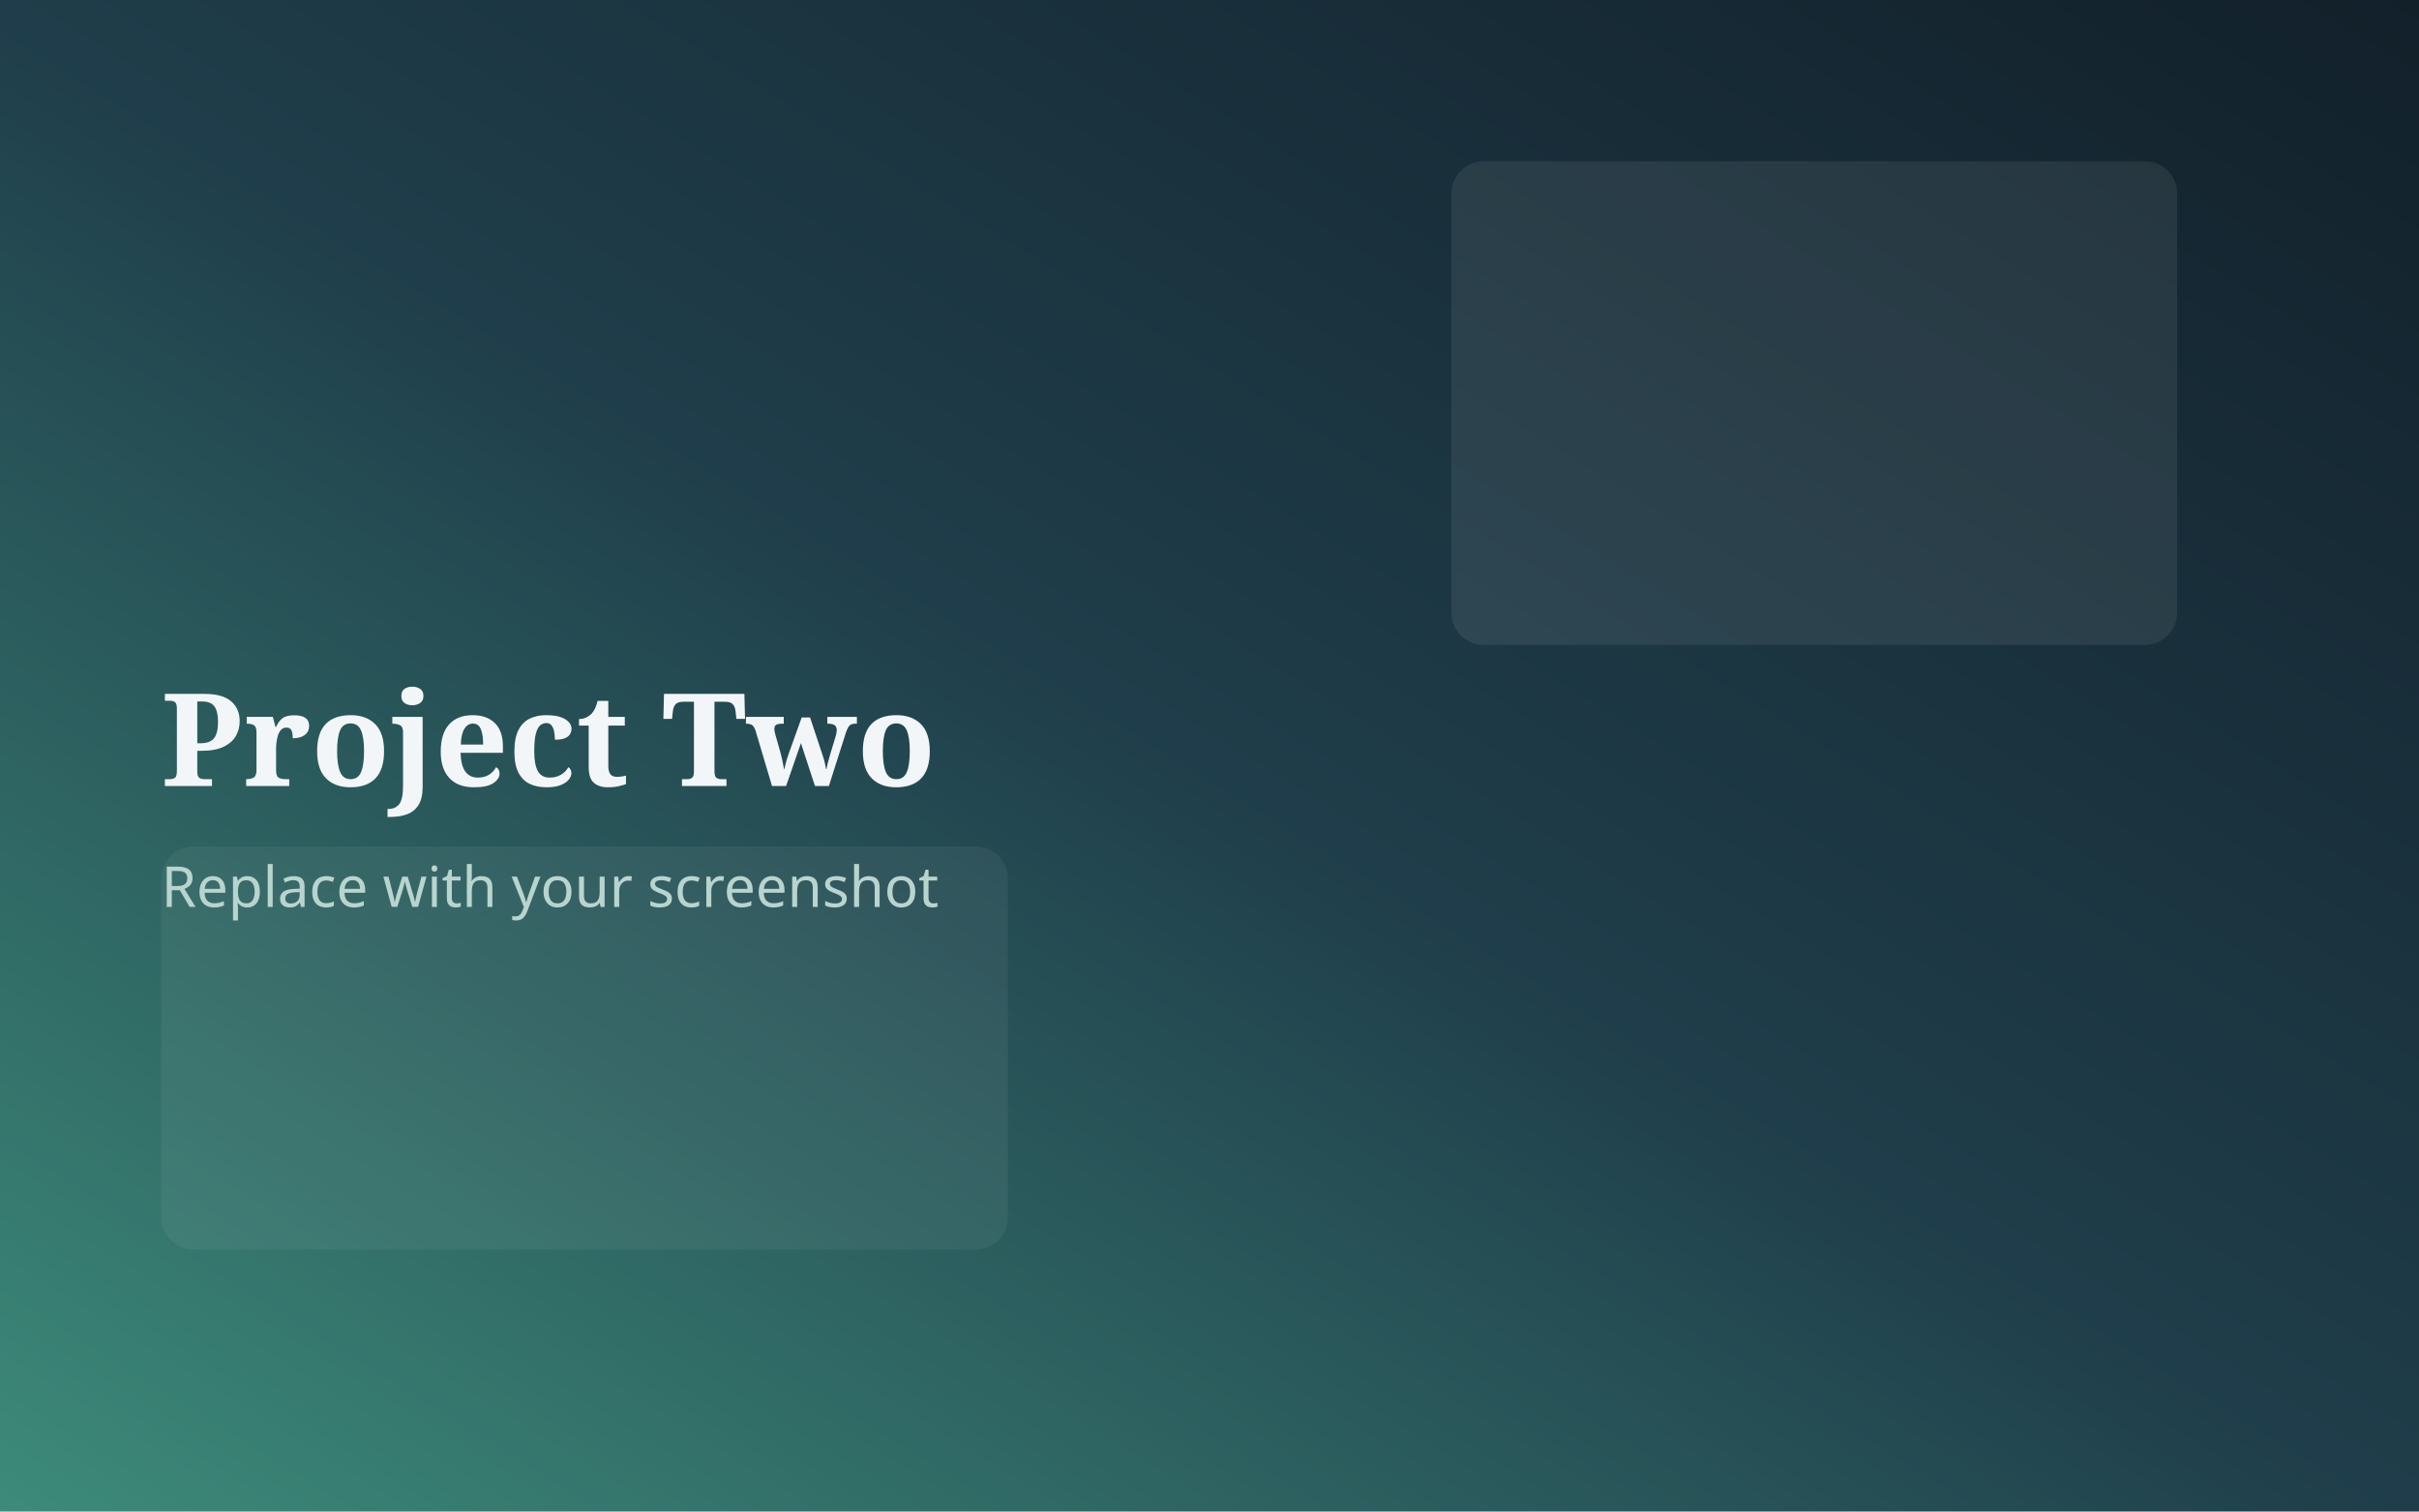
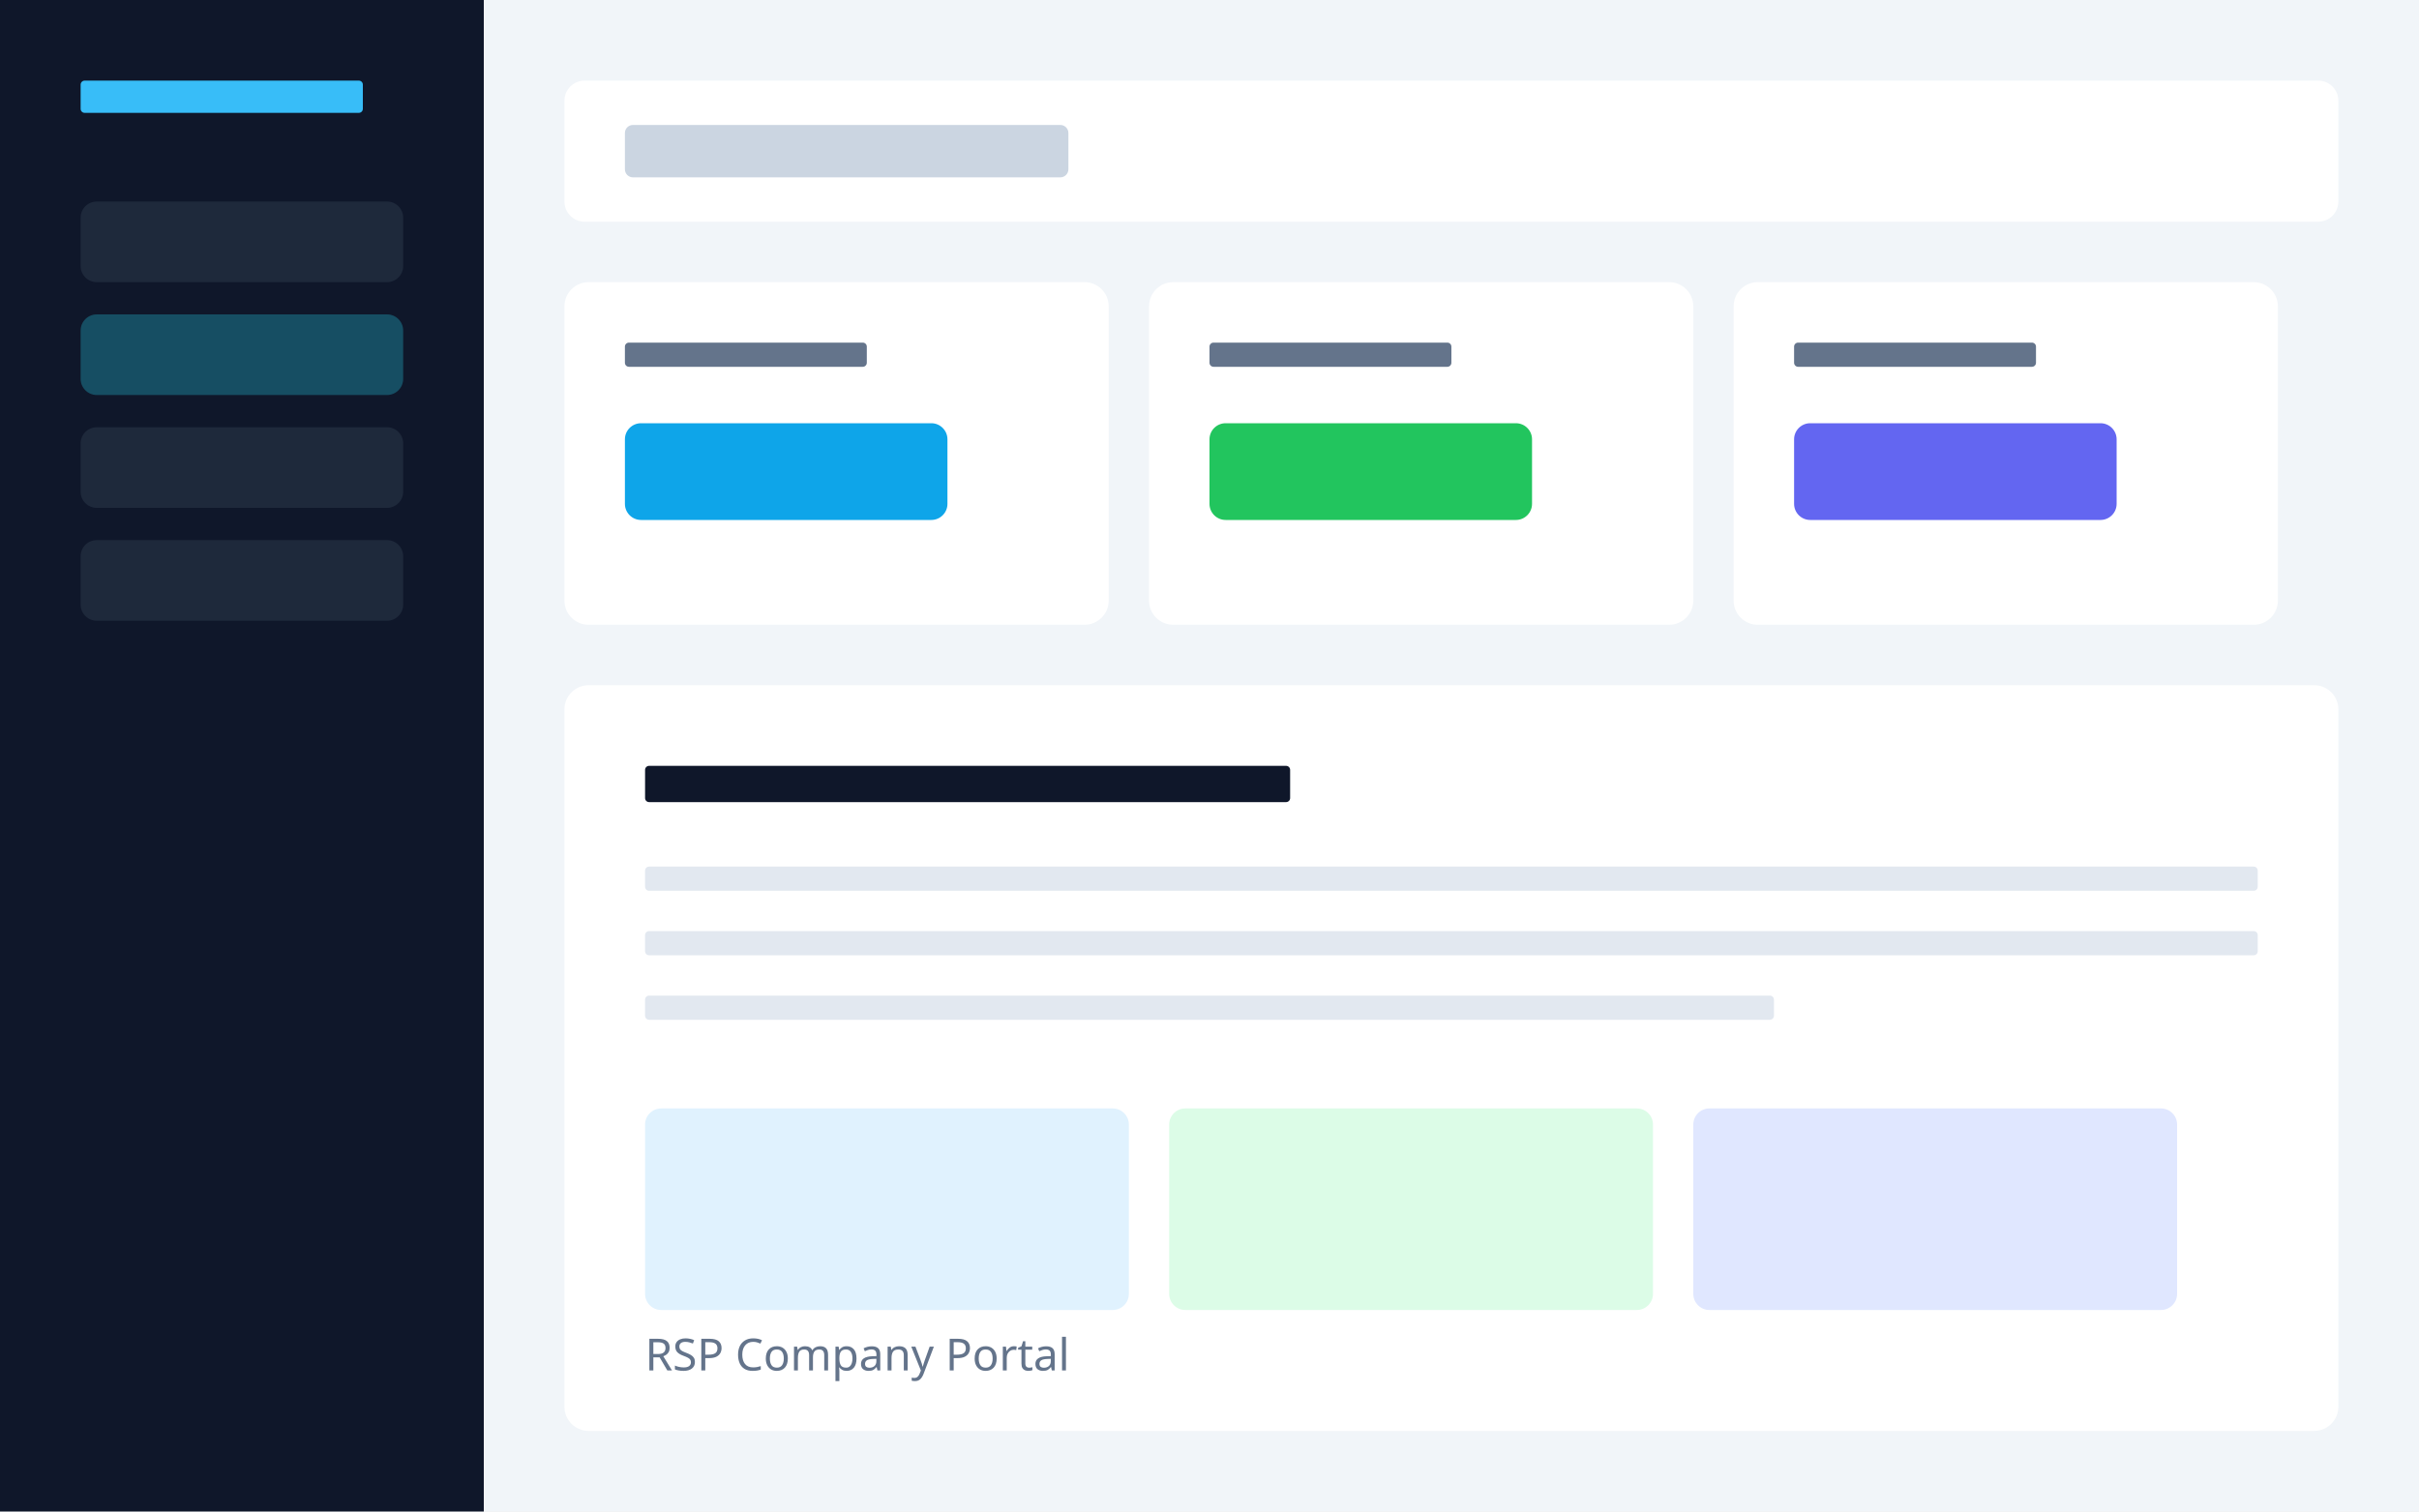
- <svg xmlns="http://www.w3.org/2000/svg" width="1200" height="750" viewBox="0 0 1200 750" role="img" aria-label="Project Two placeholder">
-   <defs>
-     <linearGradient id="g2" x1="100%" y1="0%" x2="0%" y2="100%">
-       <stop offset="0%" stop-color="#12202A" />
-       <stop offset="50%" stop-color="#1F3D4A" />
-       <stop offset="100%" stop-color="#3D8B7A" />
-     </linearGradient>
-   </defs>
-   <rect width="1200" height="750" fill="url(#g2)" />
-   <rect x="720" y="80" width="360" height="240" rx="16" fill="#F3F6F8" fill-opacity="0.08" />
-   <rect x="80" y="420" width="420" height="200" rx="16" fill="#F3F6F8" fill-opacity="0.06" />
-   <text x="80" y="390" fill="#F3F6F8" font-family="Georgia, serif" font-size="64" font-weight="700">Project Two</text>
-   <text x="80" y="450" fill="#B8D4CF" font-family="system-ui, sans-serif" font-size="28">Replace with your screenshot</text>
+ <svg xmlns="http://www.w3.org/2000/svg" width="1200" height="750" viewBox="0 0 1200 750" fill="none">
+   <rect width="1200" height="750" fill="#f1f5f9" />
+   <rect width="240" height="750" fill="#0f172a" />
+   <rect x="40" y="40" width="140" height="16" rx="2" fill="#38bdf8" />
+   <rect x="40" y="100" width="160" height="40" rx="8" fill="#1e293b" />
+   <rect x="40" y="156" width="160" height="40" rx="8" fill="#164e63" />
+   <rect x="40" y="212" width="160" height="40" rx="8" fill="#1e293b" />
+   <rect x="40" y="268" width="160" height="40" rx="8" fill="#1e293b" />
+   <rect x="280" y="40" width="880" height="70" rx="10" fill="#ffffff" />
+   <rect x="310" y="62" width="220" height="26" rx="4" fill="#cbd5e1" />
+   <rect x="280" y="140" width="270" height="170" rx="12" fill="#ffffff" />
+   <rect x="310" y="170" width="120" height="12" rx="2" fill="#64748b" />
+   <rect x="310" y="210" width="160" height="48" rx="8" fill="#0ea5e9" />
+   <rect x="570" y="140" width="270" height="170" rx="12" fill="#ffffff" />
+   <rect x="600" y="170" width="120" height="12" rx="2" fill="#64748b" />
+   <rect x="600" y="210" width="160" height="48" rx="8" fill="#22c55e" />
+   <rect x="860" y="140" width="270" height="170" rx="12" fill="#ffffff" />
+   <rect x="890" y="170" width="120" height="12" rx="2" fill="#64748b" />
+   <rect x="890" y="210" width="160" height="48" rx="8" fill="#6366f1" />
+   <rect x="280" y="340" width="880" height="370" rx="12" fill="#ffffff" />
+   <rect x="320" y="380" width="320" height="18" rx="2" fill="#0f172a" />
+   <rect x="320" y="430" width="800" height="12" rx="2" fill="#e2e8f0" />
+   <rect x="320" y="462" width="800" height="12" rx="2" fill="#e2e8f0" />
+   <rect x="320" y="494" width="560" height="12" rx="2" fill="#e2e8f0" />
+   <rect x="320" y="550" width="240" height="100" rx="8" fill="#e0f2fe" />
+   <rect x="580" y="550" width="240" height="100" rx="8" fill="#dcfce7" />
+   <rect x="840" y="550" width="240" height="100" rx="8" fill="#e0e7ff" />
+   <text x="320" y="680" fill="#64748b" font-family="system-ui,sans-serif" font-size="22">RSP Company Portal</text>
</svg>
